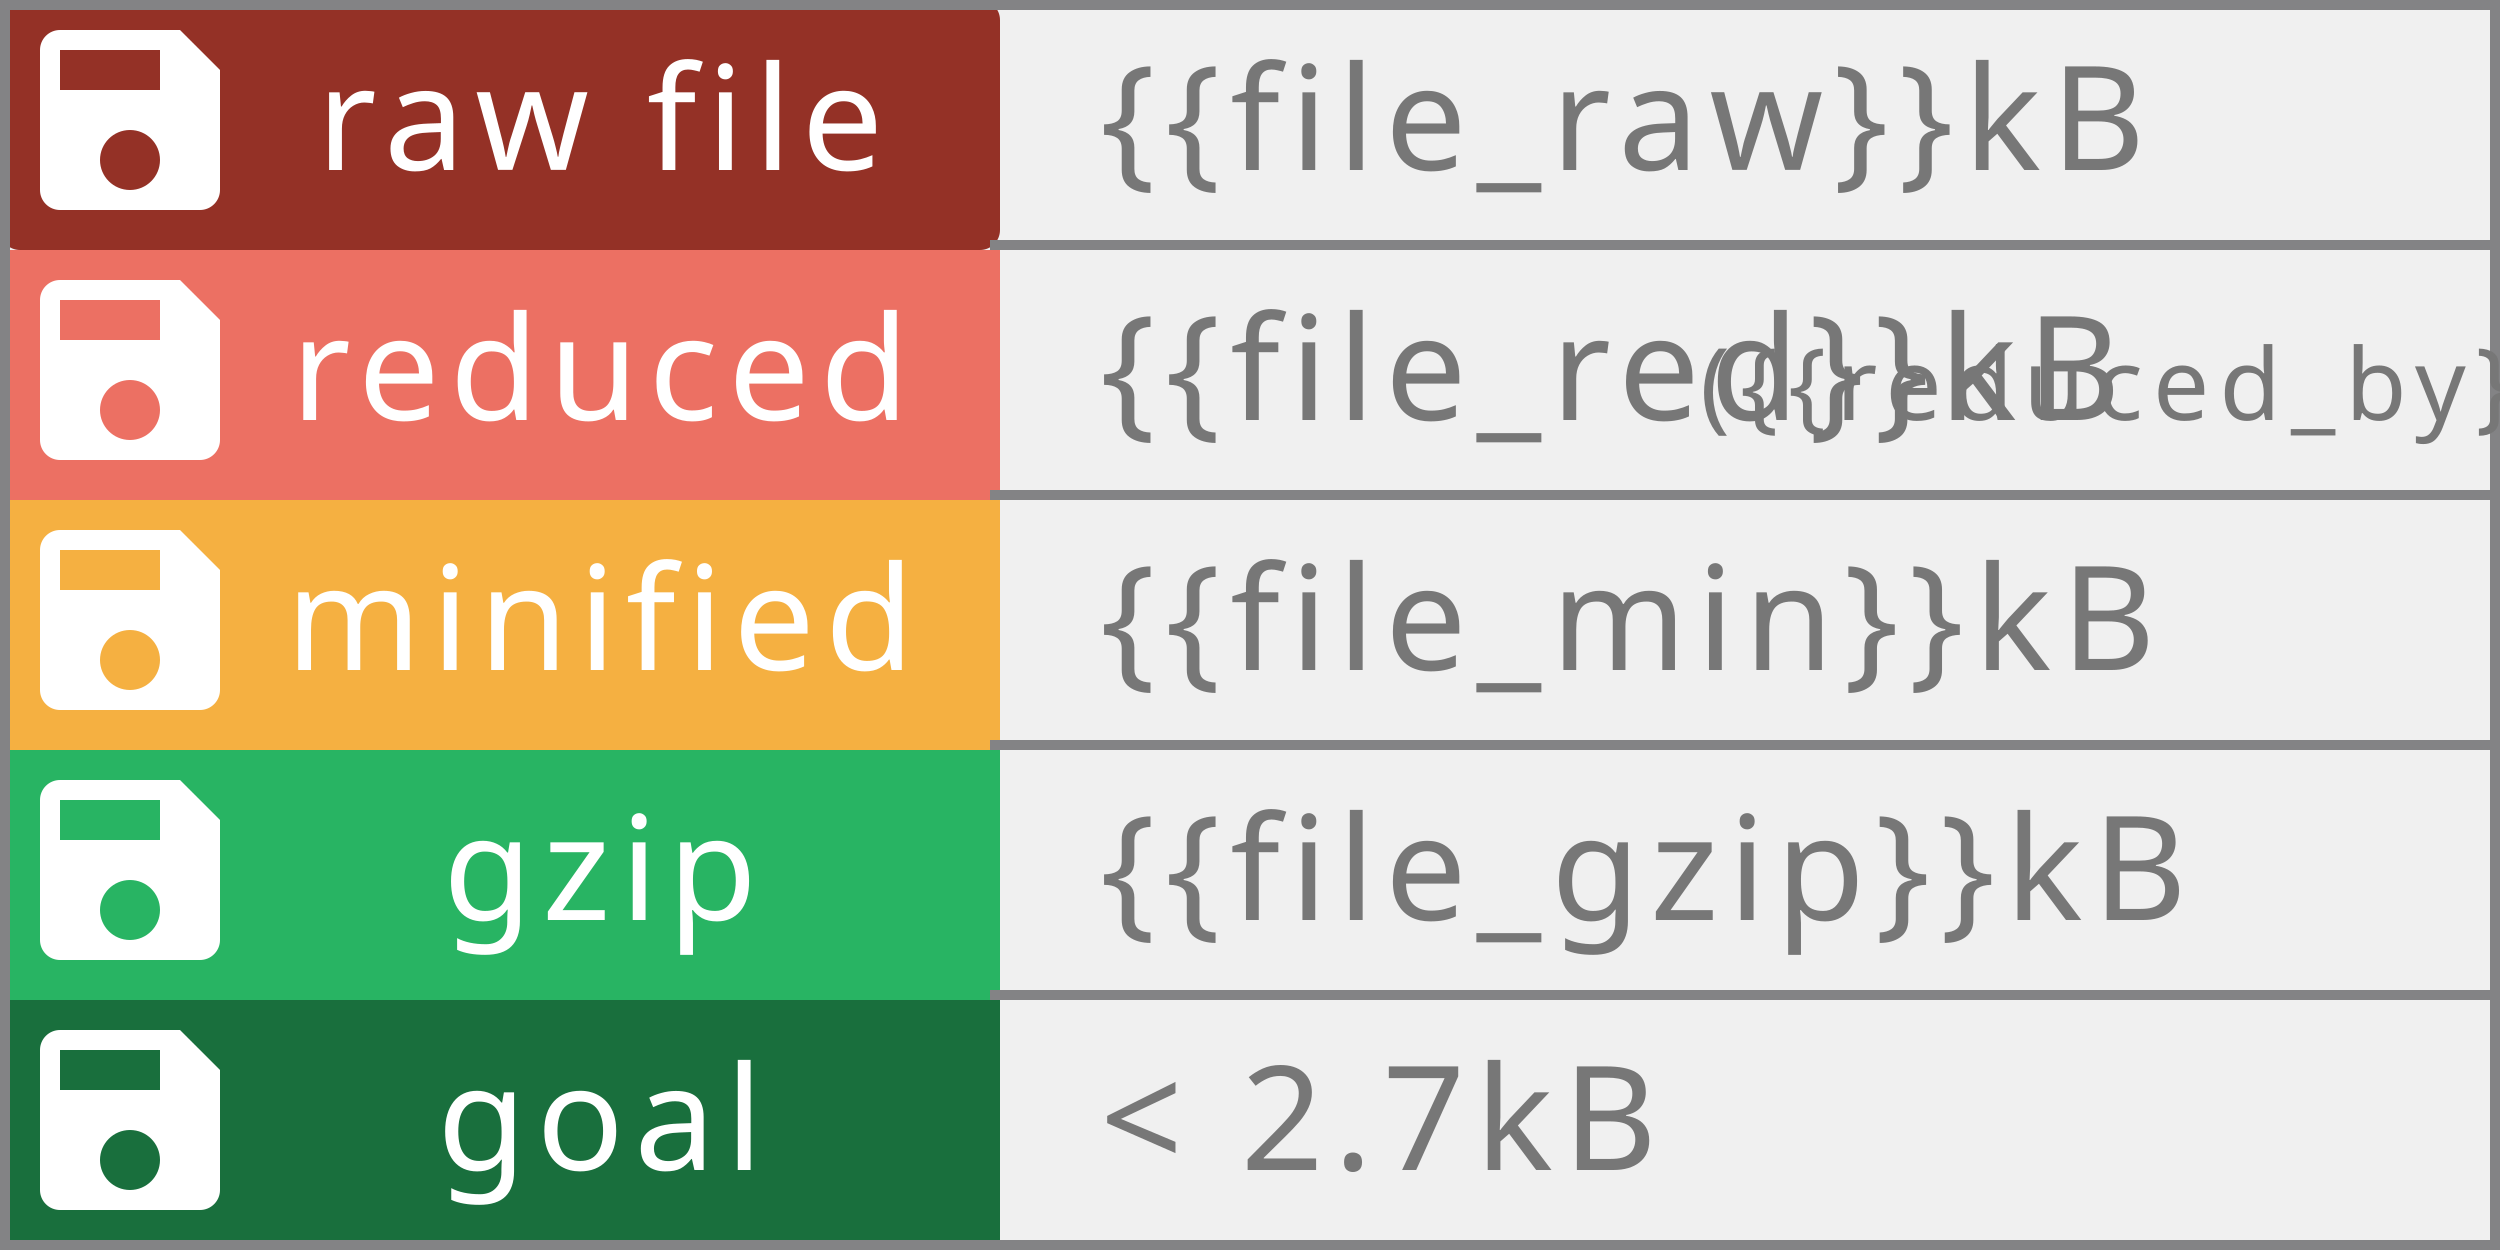
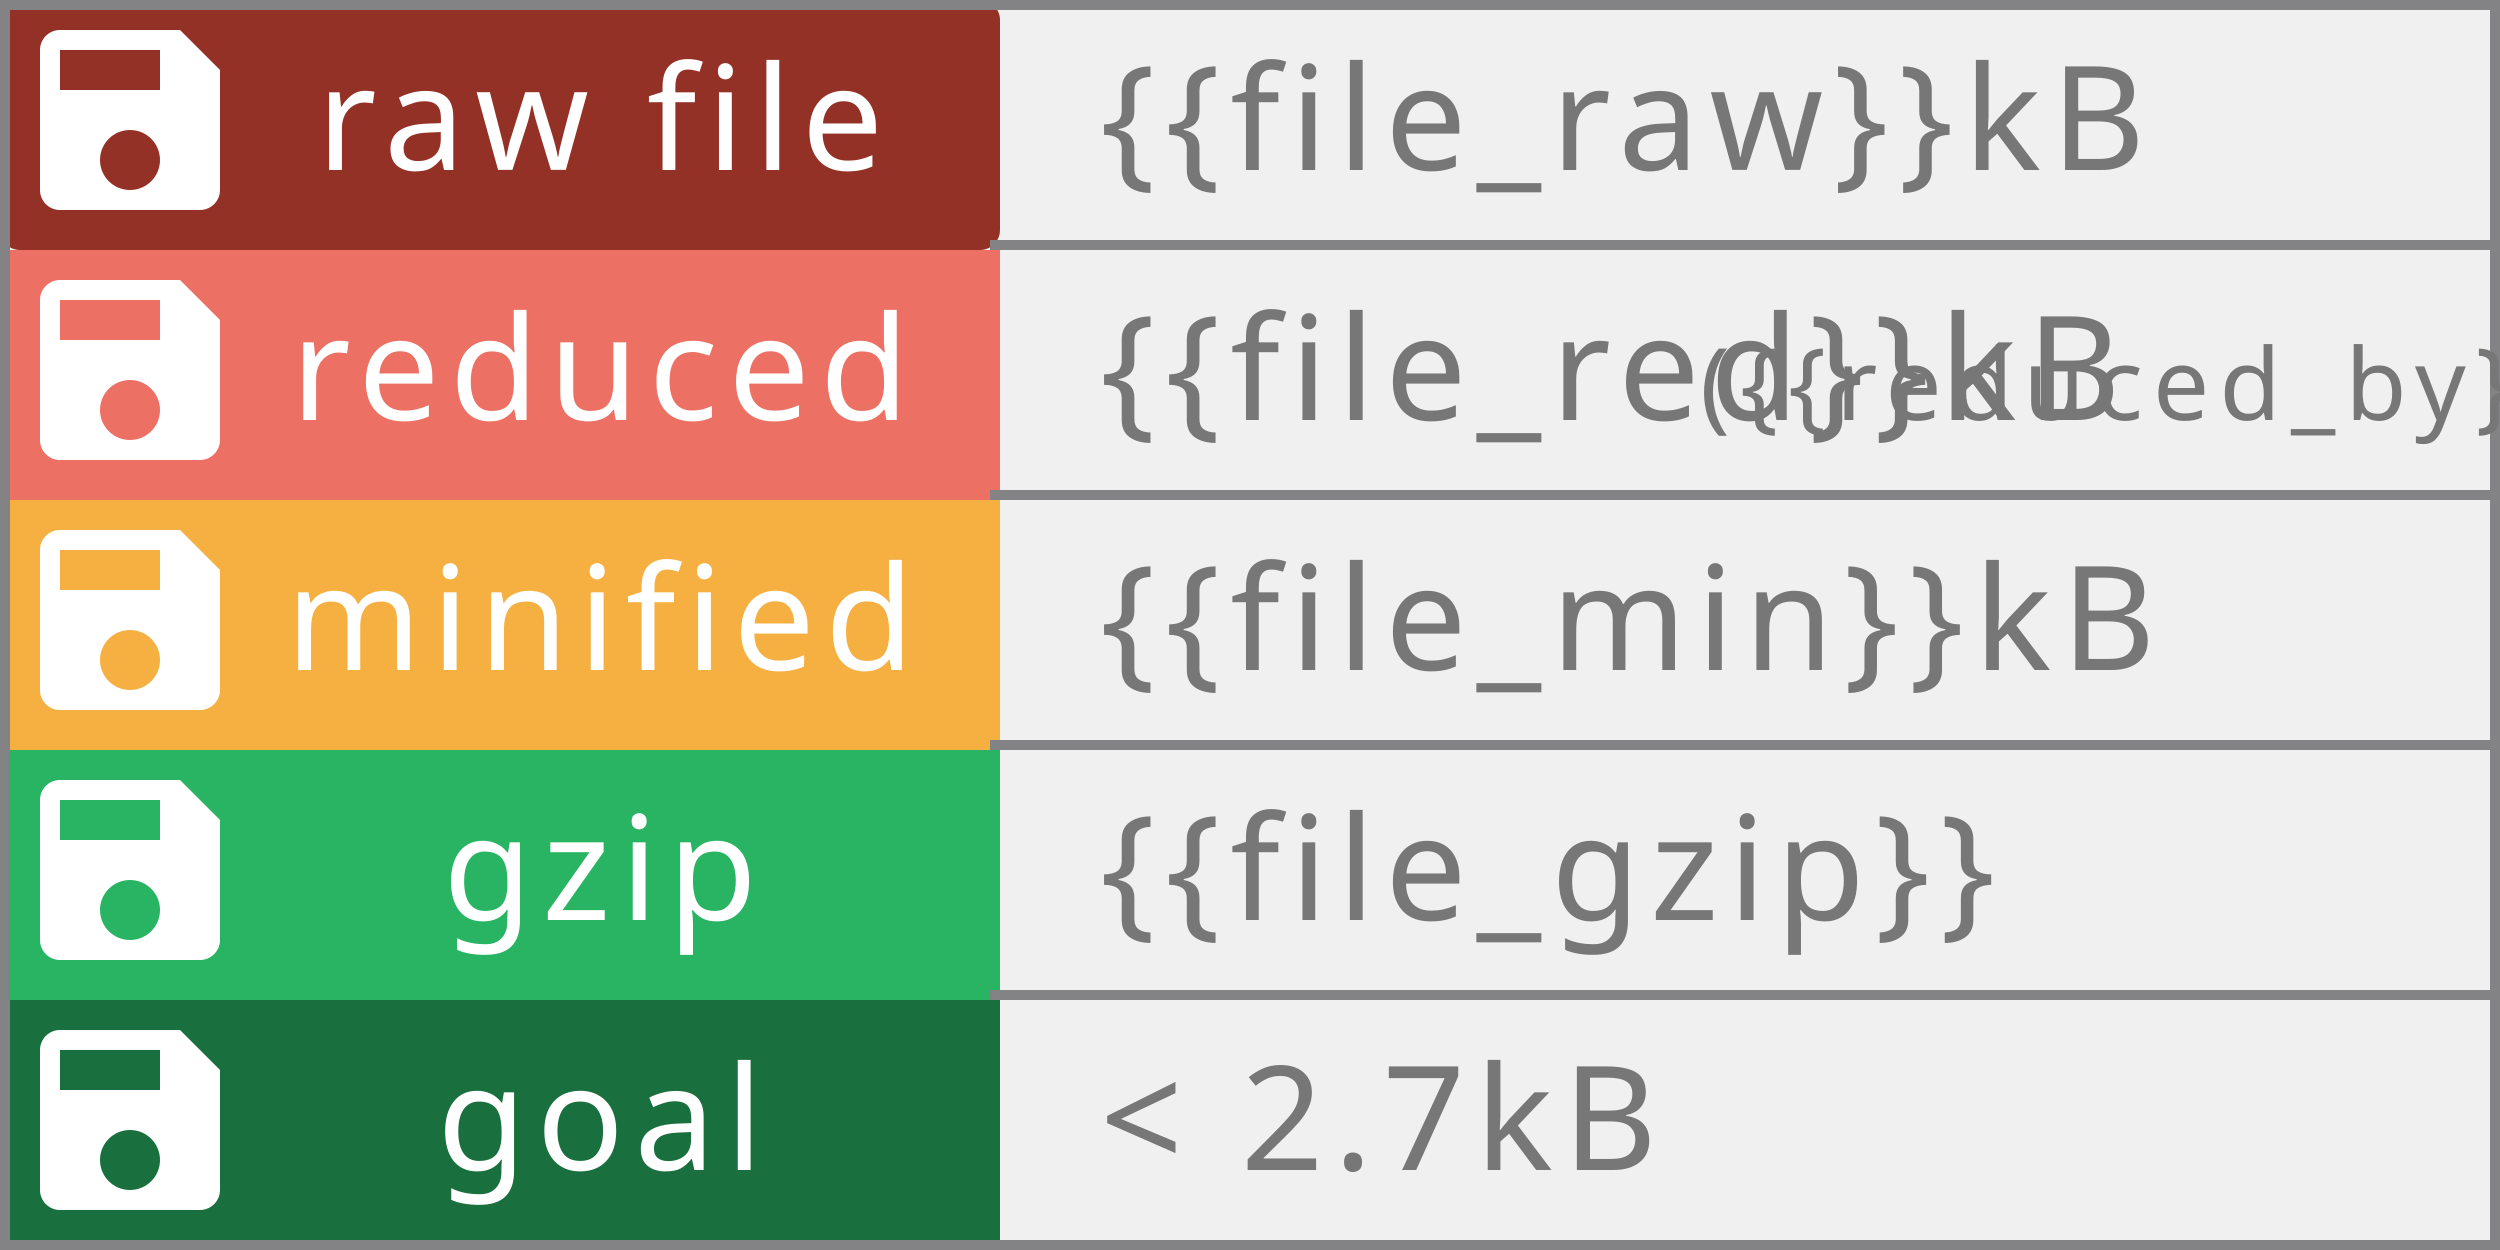
<svg xmlns="http://www.w3.org/2000/svg" width="250" height="125" viewBox="0 0 250 125" preserveAspectRatio="none" role="img" aria-labelledby="title  desc">
  <rect rx="2" width="100" height="25" fill="#943126" />
  <rect y="25" width="100" height="25" fill="#EC7063" />
  <rect y="50" width="100" height="25" fill="#F5B041" />
  <rect y="75" width="100" height="25" fill="#28B463  " />
  <rect y="100" width="100" height="25" fill="#196F3D" />
  <rect x="249" width="1" height="125" fill="#838385" />
  <rect x="0" width="1" height="125" fill="#838385" />
  <rect x="0" width="250" height="1" fill="#838385" />
  <rect x="0" y="124" width="250" height="1" fill="#838385" />
  <rect x="99" y="24" width="150" height="1" fill="#838385" />
  <rect x="99" y="49" width="150" height="1" fill="#838385" />
  <rect x="99" y="74" width="150" height="1" fill="#838385" />
  <rect x="99" y="99" width="150" height="1" fill="#838385" />
  <g fill="#fff" text-anchor="middle" font-family="Verdana,Geneva,sans-serif" font-size="14.5">
    <text x="60" y="17" fill="#fff" letter-spacing="1px">raw file</text>
    <text x="60" y="42" fill="#fff" letter-spacing="1px">reduced</text>
    <text x="60" y="67" fill="#fff" letter-spacing="1px">minified</text>
    <text x="60" y="92" fill="#fff" letter-spacing="1px">gzip</text>
    <text x="60" y="117" fill="#fff" letter-spacing="1px">goal</text>
  </g>
  <g fill="#fff" text-anchor="left" font-family="Verdana,Geneva,sans-serif" font-size="10">
    <text x="170" y="42" fill="#777" letter-spacing="1px"> ({{reduced_by}})%</text>
  </g>
  <g fill="#fff" text-anchor="left" font-family="Verdana,Geneva,sans-serif" font-size="14.5">
    <text x="110" y="42" fill="#777" letter-spacing="1px">{{file_red}}kB</text>
    <text x="110" y="17" fill="#777" letter-spacing="1px">{{file_raw}}kB</text>
    <text x="110" y="67" fill="#777" letter-spacing="1px">{{file_min}}kB</text>
-     <text x="110" y="92" fill="#777" letter-spacing="1px">{{file_gzip}}kB</text>
+     <text x="110" y="92" fill="#777" letter-spacing="1px">{{file_gzip}}</text>
    <text x="110" y="117" fill="#777" letter-spacing="1px"> &lt; 2.7kB</text>
  </g>
  <g transform="translate(1,0)" style="fill:#fff;">
    <path d="M0 0h24v24H0z" fill="none" />
    <path d="M17 3H5c-1.11 0-2 .9-2 2v14c0 1.1.89 2 2 2h14c1.1 0 2-.9 2-2V7l-4-4zm-5 16c-1.66 0-3-1.34-3-3s1.34-3 3-3 3 1.34 3 3-1.34 3-3 3zm3-10H5V5h10v4z" />
  </g>
  <g transform="translate(1,25)" style="fill:#fff;">
    <path d="M0 0h24v24H0z" fill="none" />
    <path d="M17 3H5c-1.11 0-2 .9-2 2v14c0 1.1.89 2 2 2h14c1.1 0 2-.9 2-2V7l-4-4zm-5 16c-1.66 0-3-1.34-3-3s1.34-3 3-3 3 1.34 3 3-1.34 3-3 3zm3-10H5V5h10v4z" />
  </g>
  <g transform="translate(1,50)" style="fill:#fff;">
    <path d="M0 0h24v24H0z" fill="none" />
    <path d="M17 3H5c-1.11 0-2 .9-2 2v14c0 1.1.89 2 2 2h14c1.1 0 2-.9 2-2V7l-4-4zm-5 16c-1.66 0-3-1.34-3-3s1.34-3 3-3 3 1.34 3 3-1.34 3-3 3zm3-10H5V5h10v4z" />
  </g>
  <g transform="translate(1,75)" style="fill:#fff;">
    <path d="M0 0h24v24H0z" fill="none" />
    <path d="M17 3H5c-1.11 0-2 .9-2 2v14c0 1.1.89 2 2 2h14c1.1 0 2-.9 2-2V7l-4-4zm-5 16c-1.66 0-3-1.34-3-3s1.34-3 3-3 3 1.34 3 3-1.34 3-3 3zm3-10H5V5h10v4z" />
  </g>
  <g transform="translate(1,100)" style="fill:#fff;">
    <path d="M0 0h24v24H0z" fill="none" />
    <path d="M17 3H5c-1.11 0-2 .9-2 2v14c0 1.1.89 2 2 2h14c1.1 0 2-.9 2-2V7l-4-4zm-5 16c-1.66 0-3-1.34-3-3s1.34-3 3-3 3 1.34 3 3-1.34 3-3 3zm3-10H5V5h10v4z" />
  </g>
</svg>
